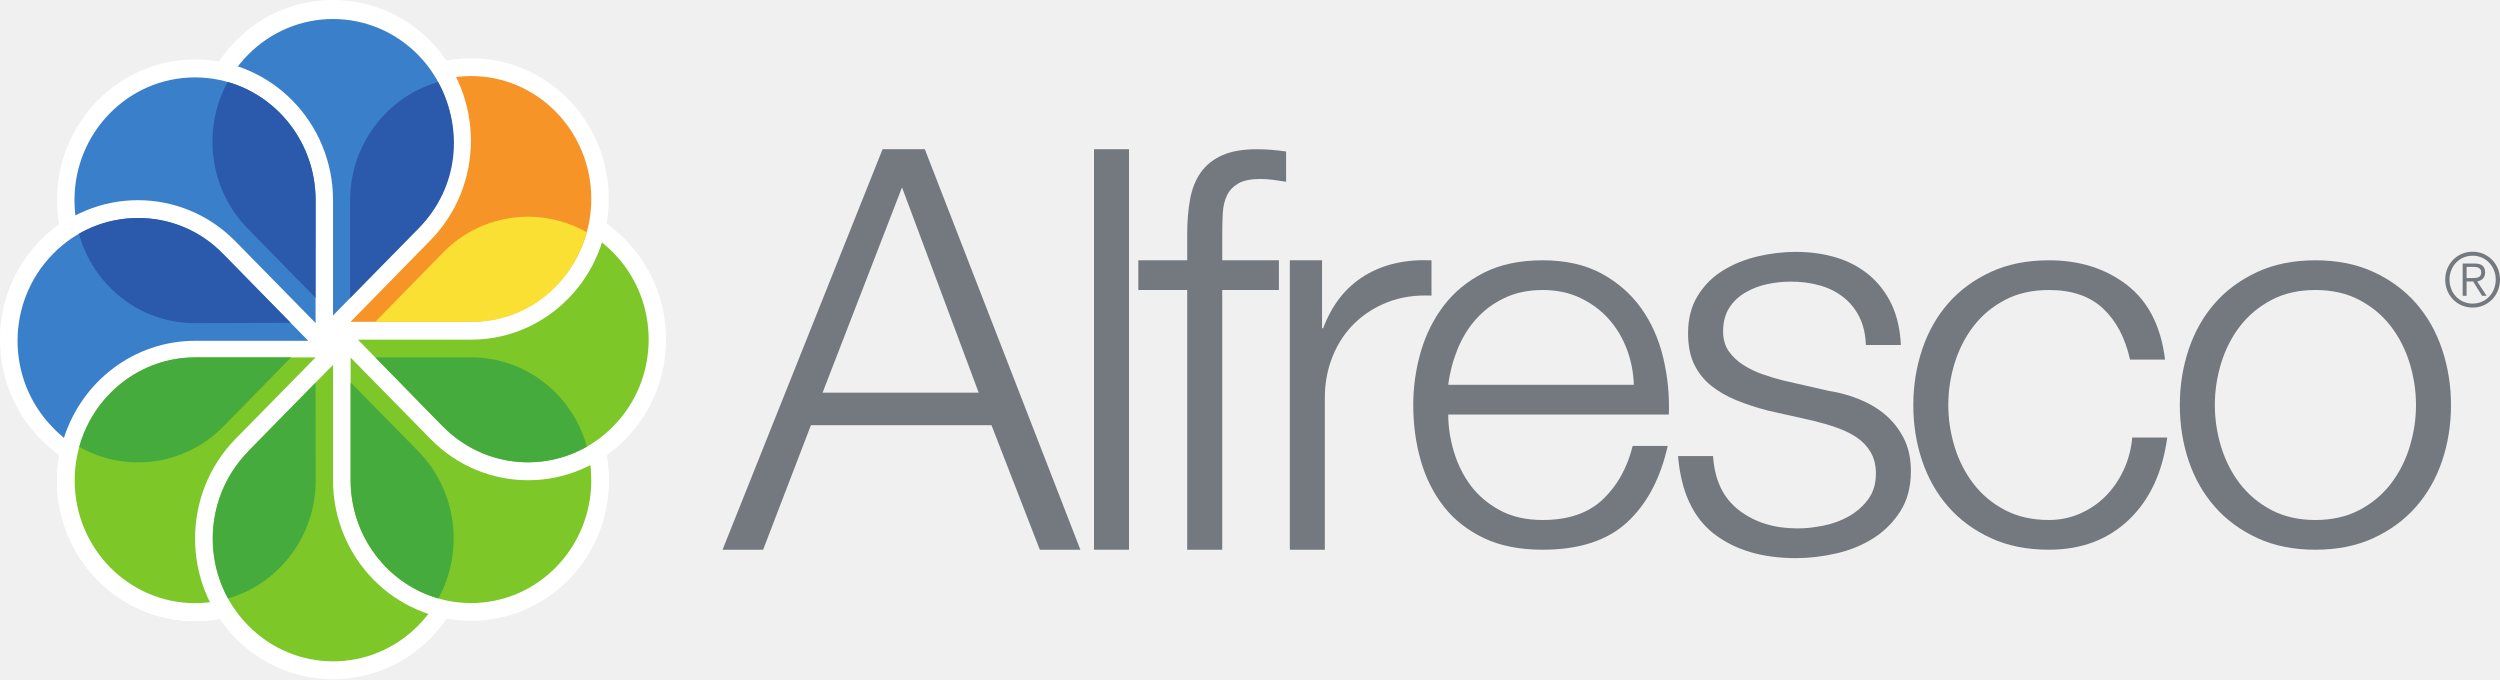
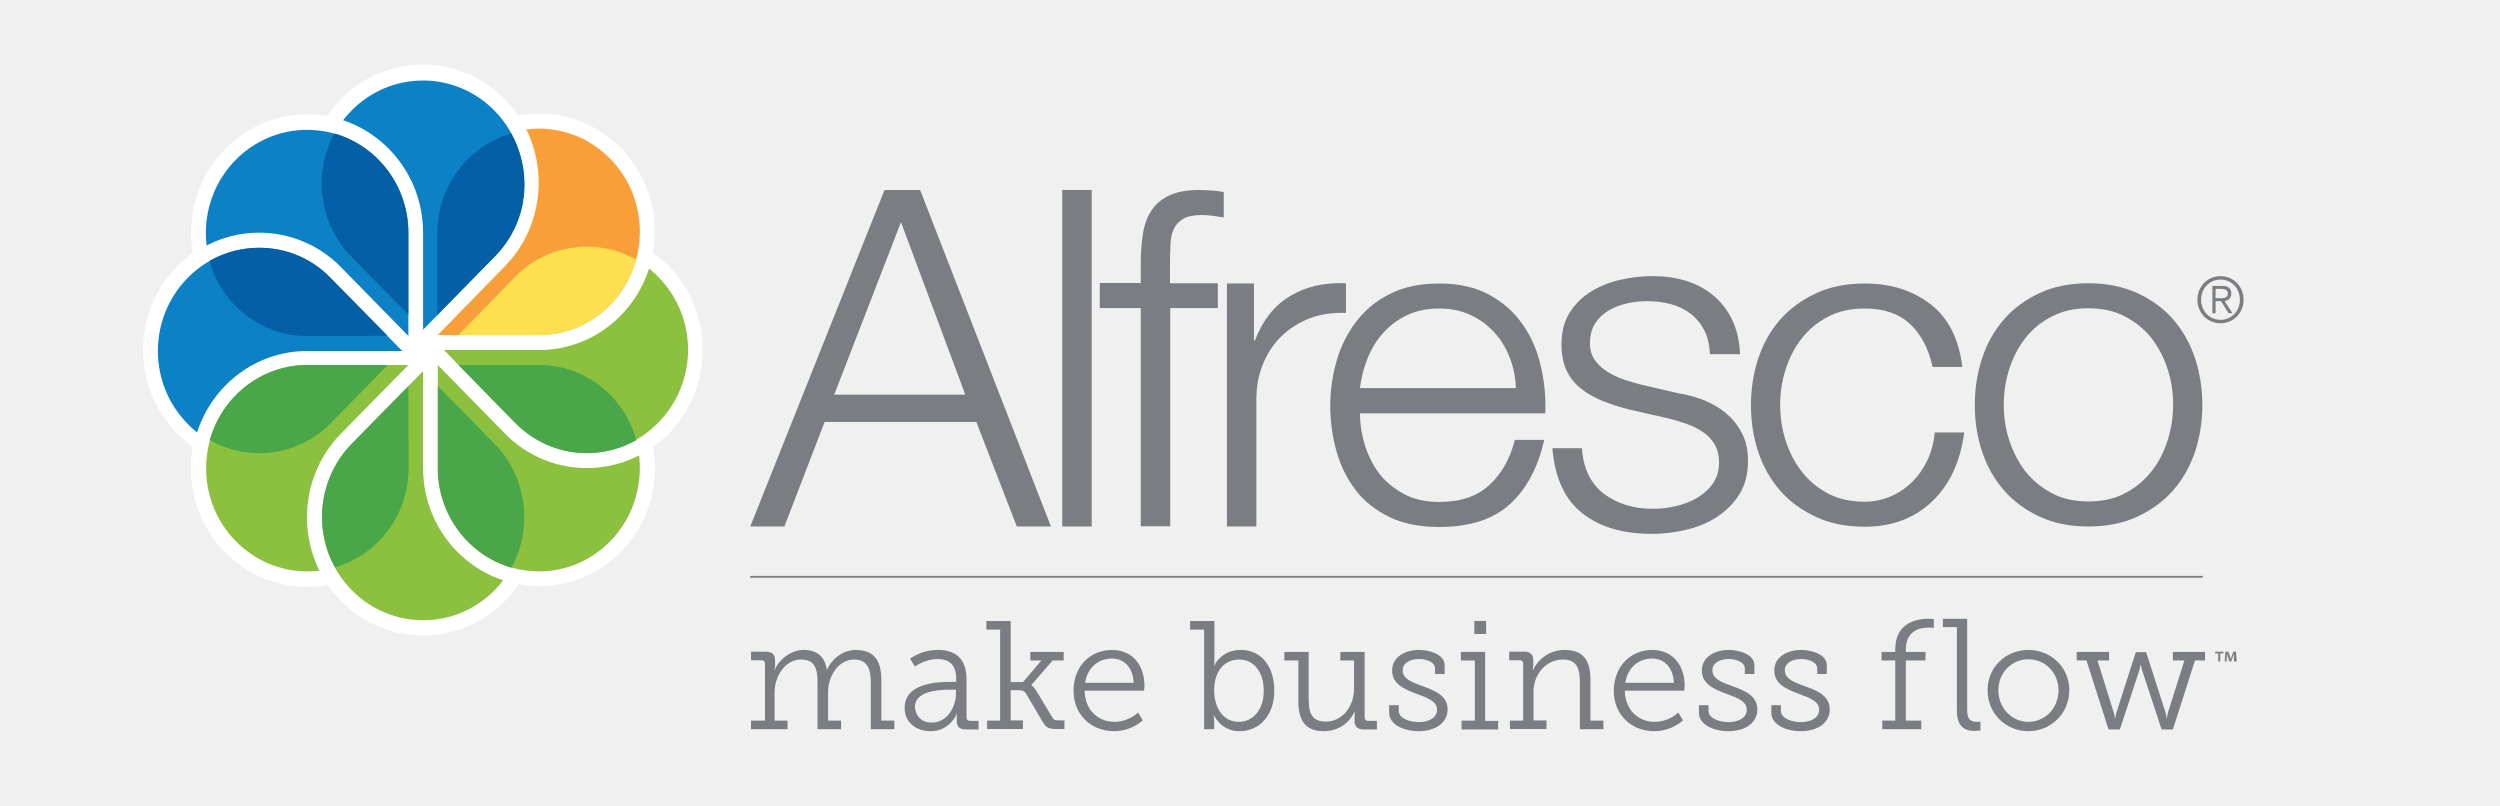
- <svg xmlns="http://www.w3.org/2000/svg" viewBox="0 0 939.173 255.16" height="255.16" width="939.173" xml:space="preserve" id="svg2" version="1.1">
-   <defs id="defs6" />
-   <g transform="matrix(1.333333,0,0,-1.333333,0,255.16)" id="g10">
-     <g transform="scale(0.1)" id="g12">
-       <path id="path14" style="fill:#73797e;fill-opacity:1;fill-rule:nonzero;stroke:none" d="m 2541.45,1385.72 216.06,-578.38 h -439.89 l 223.83,578.38 z M 2035.83,364.871 h 114.28 l 134.65,350.77 h 508.79 l 136.2,-350.77 h 114.27 L 2605.68,1493.25 H 2486.65 L 2035.83,364.871 v 0" />
-       <path id="path16" style="fill:#73797e;fill-opacity:1;fill-rule:nonzero;stroke:none" d="m 3082.37,364.871 h 98.6 V 1493.25 h -98.6 V 364.871" />
-       <path id="path18" style="fill:#73797e;fill-opacity:1;fill-rule:nonzero;stroke:none" d="m 3603.31,1180.31 h -159.62 v 71.11 c 0,22.15 0.48,42.69 1.54,61.62 1.03,19.02 4.94,35.58 11.73,49.83 6.76,14.2 17.46,25.52 32.06,33.98 14.61,8.41 35.49,12.64 62.66,12.64 11.45,0 22.96,-0.81 34.46,-2.37 11.4,-1.58 23.95,-3.42 37.5,-5.54 v 85.31 c -15.65,2.11 -29.69,3.74 -42.2,4.7 -12.57,1.06 -26.12,1.66 -40.74,1.66 -39.67,0 -72.28,-5.84 -97.86,-17.39 -25.58,-11.58 -45.69,-27.92 -60.27,-48.96 -14.62,-21.14 -24.47,-46.42 -29.76,-75.86 -5.18,-29.52 -7.83,-61.67 -7.83,-96.43 v -74.3 h -137.74 v -83.71 h 137.74 V 364.871 h 98.71 V 1096.6 h 159.62 v 83.71" />
-       <path id="path20" style="fill:#73797e;fill-opacity:1;fill-rule:nonzero;stroke:none" d="m 3634.1,364.871 h 98.64 V 792.82 c 0,41.45 7.28,80.41 21.95,116.731 14.58,36.324 35.19,67.406 61.78,93.389 26.7,25.92 58.25,45.94 94.74,59.95 36.51,14.05 77.23,19.93 122.08,17.93 v 99.49 c -73.02,3.17 -135.91,-11.27 -188.64,-43.44 -52.66,-32.2 -91.51,-81.38 -116.61,-147.784 h -3.1 V 1180.31 H 3634.1 V 364.871" />
-       <path id="path22" style="fill:#73797e;fill-opacity:1;fill-rule:nonzero;stroke:none" d="m 4080.45,829.512 c 4.16,33.879 12.73,66.976 25.84,99.32 13.07,32.523 30.46,61.094 52.41,85.708 21.92,24.64 48.53,44.53 79.92,59.45 31.25,15.03 67.23,22.61 107.96,22.61 39.65,0 75.11,-7.58 106.48,-22.61 31.31,-14.92 57.92,-34.81 79.83,-59.45 21.86,-24.614 38.84,-53.04 50.84,-84.849 12.01,-32.019 18.54,-65.39 19.61,-100.179 h -522.89 z m 621.49,-83.813 c 2.1,53.91 -3.12,107.141 -15.69,159.582 -12.44,52.5 -33.06,98.939 -61.81,139.439 -28.7,40.42 -65.96,73.17 -111.94,98.16 -45.89,24.97 -101.21,37.43 -165.92,37.43 -64.71,0 -120.03,-11.71 -165.96,-35.09 -45.92,-23.38 -83.51,-54.24 -112.72,-92.63 -29.16,-38.27 -50.86,-81.852 -64.99,-130.652 -14.03,-48.86 -21.1,-98.598 -21.1,-149.36 0,-54.75 7.07,-106.769 21.1,-156.058 14.13,-49.282 35.83,-92.598 64.99,-129.981 29.21,-37.328 66.8,-66.898 112.72,-88.828 45.93,-21.973 101.25,-32.84 165.96,-32.84 102.26,0 181.3,25.52 237.15,76.609 55.87,51.098 94.23,123.04 115.09,215.758 h -98.62 c -15.66,-62.207 -43.82,-112.5 -84.53,-150.968 -40.71,-38.411 -97.07,-57.661 -169.09,-57.661 -46.94,0 -87.37,9.243 -121.34,27.731 -33.9,18.551 -61.33,42.039 -82.21,70.308 -20.85,28.262 -36.52,60.051 -46.88,95.172 -10.52,35.129 -15.7,69.739 -15.7,103.879 h 621.49 v 0" />
-       <path id="path24" style="fill:#73797e;fill-opacity:1;fill-rule:nonzero;stroke:none" d="m 5355.78,941.676 c -2.09,44.219 -10.97,82.704 -26.6,115.374 -15.67,32.62 -36.79,60.03 -63.34,82.16 -26.66,22.15 -57.48,38.48 -92.43,48.98 -34.99,10.57 -72.85,15.85 -113.51,15.85 -35.46,0 -71.2,-4.22 -107.24,-12.63 -36,-8.46 -68.58,-21.67 -97.76,-39.57 -29.34,-17.87 -53.07,-41.63 -71.3,-71.02 -18.26,-29.56 -27.45,-64.92 -27.45,-105.972 0,-34.789 5.73,-64.008 17.22,-87.746 11.48,-23.661 27.45,-43.704 47.74,-60.012 20.36,-16.36 44.12,-30.031 71.29,-41.121 27.12,-11.028 56.85,-20.77 89.21,-29.199 l 126.84,-28.442 c 21.88,-5.34 43.57,-11.558 64.96,-18.976 21.41,-7.352 40.44,-16.563 57.18,-27.661 16.69,-11.062 29.95,-25 39.89,-41.863 9.92,-16.84 14.91,-36.848 14.91,-60.109 0,-28.41 -7.11,-52.41 -21.12,-71.86 -14.15,-19.558 -32.19,-35.558 -54.03,-48.25 -21.95,-12.558 -45.99,-21.55 -72.05,-26.757 -26.05,-5.364 -50.64,-7.981 -73.62,-7.981 -65.75,0 -120.76,17.117 -165.14,51.379 -44.35,34.262 -68.64,85.102 -72.86,152.5 h -98.64 c 8.39,-100.148 42.09,-173.09 101.04,-218.879 59.01,-45.812 135.96,-68.723 230.93,-68.723 37.6,0 75.66,4.442 114.28,13.372 38.6,8.98 73.34,23.16 104.1,42.71 30.78,19.489 56.07,44.758 75.96,75.918 19.78,31.063 29.73,68.661 29.73,112.911 0,35.902 -6.77,66.961 -20.35,93.339 -13.55,26.274 -31.04,48.372 -52.45,66.301 -21.38,17.891 -45.91,32.41 -73.59,43.492 -27.6,11.02 -55.62,18.731 -83.73,22.899 l -131.53,30.058 c -16.69,4.18 -34.92,9.68 -54.79,16.563 -19.82,6.789 -38.12,15.551 -54.77,26.129 -16.71,10.422 -30.57,23.351 -41.56,38.664 -10.93,15.246 -16.3,33.973 -16.3,56.101 0,26.245 5.63,48.505 17.11,66.375 11.42,17.95 26.64,32.41 45.49,43.49 18.69,11.03 39.33,18.88 61.76,23.69 22.47,4.78 44.65,7.07 66.56,7.07 28.16,0 54.74,-3.33 79.87,-10.28 24.94,-6.79 47.22,-17.56 66.48,-32.38 19.3,-14.68 34.72,-33.41 46.2,-56.11 11.5,-22.601 17.69,-49.206 18.77,-79.784 h 98.64 v 0" />
-       <path id="path26" style="fill:#73797e;fill-opacity:1;fill-rule:nonzero;stroke:none" d="m 6100.06,900.602 c -11.48,93.777 -47.25,163.848 -107.28,210.158 -60.1,46.37 -133.37,69.55 -219.95,69.55 -61.65,0 -116.14,-10.89 -163.64,-32.85 -47.5,-21.89 -87.46,-51.3 -119.8,-88.09 -32.32,-36.9 -56.8,-80.198 -73.52,-129.979 -16.7,-49.77 -25.07,-102.051 -25.07,-156.813 0,-55.75 8.37,-108.238 25.07,-157.566 16.72,-49.293 41.2,-92.332 73.52,-129.203 32.34,-36.879 72.3,-66.168 119.8,-88.098 47.5,-21.973 101.99,-32.84 163.64,-32.84 90.77,0 165.61,27.938 224.59,83.738 59.01,55.832 95.28,133.25 108.83,232.301 h -98.62 c -3.09,-33.73 -11.51,-64.789 -25.06,-93.211 -13.6,-28.469 -30.83,-52.937 -51.59,-73.519 -20.9,-20.539 -44.98,-36.649 -72.07,-48.18 -27.07,-11.629 -55.87,-17.391 -86.08,-17.391 -47.01,0 -88.26,9.34 -123.75,27.911 -35.51,18.652 -64.92,43.218 -88.41,73.679 -23.47,30.422 -41.2,65.09 -53.25,103.781 -11.98,38.829 -18.03,78.372 -18.03,118.598 0,40.301 6.05,79.731 18.03,118.57 12.05,38.692 29.78,73.356 53.25,103.782 23.49,30.46 52.9,55 88.41,73.65 35.49,18.7 76.74,28.02 123.75,28.02 64.65,0 115.57,-17.4 152.58,-52.14 37.15,-34.83 62.37,-82.757 75.97,-143.858 h 98.68 v 0" />
-       <path id="path28" style="fill:#73797e;fill-opacity:1;fill-rule:nonzero;stroke:none" d="m 6523.66,1096.6 c 46.97,0 88.25,-9.32 123.68,-28.02 35.49,-18.65 64.95,-43.19 88.5,-73.65 23.46,-30.426 41.22,-65.09 53.22,-103.782 11.95,-38.839 18.04,-78.269 18.04,-118.57 0,-40.226 -6.09,-79.769 -18.04,-118.598 -12,-38.691 -29.76,-73.359 -53.22,-103.781 -23.55,-30.461 -53.01,-55.027 -88.5,-73.679 -35.43,-18.571 -76.71,-27.911 -123.68,-27.911 -46.96,0 -88.2,9.34 -123.63,27.911 -35.5,18.652 -64.96,43.218 -88.56,73.679 -23.36,30.422 -41.17,65.09 -53.15,103.781 -11.99,38.829 -17.96,78.372 -17.96,118.598 0,40.301 5.97,79.731 17.96,118.57 11.98,38.692 29.79,73.356 53.15,103.782 23.6,30.46 53.06,55 88.56,73.65 35.43,18.7 76.67,28.02 123.63,28.02 z m 0,83.71 c -61.55,0 -116.08,-10.89 -163.61,-32.85 -47.45,-21.89 -87.41,-51.3 -119.69,-88.09 -32.43,-36.9 -56.9,-80.198 -73.62,-129.979 -16.67,-49.77 -25.06,-102.051 -25.06,-156.813 0,-55.75 8.39,-108.238 25.06,-157.566 16.72,-49.293 41.19,-92.332 73.62,-129.203 32.28,-36.879 72.24,-66.168 119.69,-88.098 47.53,-21.973 102.06,-32.84 163.61,-32.84 61.64,0 116.16,10.867 163.63,32.84 47.5,21.93 87.42,51.219 119.81,88.098 32.31,36.871 56.85,79.91 73.53,129.203 16.68,49.328 25.06,101.816 25.06,157.566 0,54.762 -8.38,107.043 -25.06,156.813 -16.68,49.781 -41.22,93.079 -73.53,129.979 -32.39,36.79 -72.31,66.2 -119.81,88.09 -47.47,21.96 -101.99,32.85 -163.63,32.85 v 0" />
-       <path id="path30" style="fill:#73797e;fill-opacity:1;fill-rule:nonzero;stroke:none" d="m 6964.1,1130.2 c 13.54,0 26.78,0.43 26.78,15.91 0,12.68 -10.41,15.65 -21.15,15.65 h -20.07 v -31.56 z m -14.44,-49.89 h -11.06 v 90.96 h 34.18 c 20.14,0 29.09,-8.86 29.09,-25.16 0,-16.14 -10.38,-23.31 -22.38,-25.38 l 26.49,-40.42 h -12.78 l -25.15,40.42 h -18.39 z m -48.14,45.51 c 0,-37.66 27.71,-67.51 65.1,-67.51 37.35,0 65.17,29.85 65.17,67.51 0,37.58 -27.82,67.41 -65.17,67.41 -37.39,0 -65.1,-29.83 -65.1,-67.41 z m 142.23,0 c 0,-44.26 -33.54,-78.69 -77.13,-78.69 -43.6,0 -77.17,34.43 -77.17,78.69 0,44.12 33.57,78.66 77.17,78.66 43.59,0 77.13,-34.54 77.13,-78.66" />
-       <path id="path32" style="fill:#ffffff;fill-opacity:1;fill-rule:nonzero;stroke:none" d="m 938.328,956.355 -264.656,270.165 -9.609,9.84 c -151.688,155.21 -398.887,155.21 -549.848,0.6 -152.199,-154.48 -152.199,-405.722 0,-560.382 150.961,-155.066 397.504,-155.066 549.137,0 l 274.976,279.777" />
-       <path id="path34" style="fill:#ffffff;fill-opacity:1;fill-rule:nonzero;stroke:none" d="M 938.328,956.723 V 575.109 l 0.559,-14.027 c 0,-218.793 -174.27,-397.211 -389.102,-397.211 -214.836,0 -389.086,177.301 -389.086,396.098 0,219.051 174.899,396.754 389.086,396.754 h 388.543" />
-       <path id="path36" style="fill:#ffffff;fill-opacity:1;fill-rule:nonzero;stroke:none" d="M 938.328,956.723 V 575.109 l 0.559,-14.027 c 0,-218.793 -174.27,-397.211 -389.102,-397.211 -214.836,0 -389.086,177.301 -389.086,396.098 0,219.051 174.899,396.754 389.086,396.754 h 388.543" />
-       <path id="path38" style="fill:#ffffff;fill-opacity:1;fill-rule:nonzero;stroke:none" d="M 938.328,956.723 V 575.109 l 0.559,-14.027 c 0,-218.793 -174.27,-397.211 -389.102,-397.211 -214.836,0 -389.086,177.301 -389.086,396.098 0,24.39 2.563,48.019 6.555,70.75 151.601,-107.617 361.297,-92.348 496.098,45.75 l 274.976,279.886 v 0.368" />
-       <path id="path40" style="fill:#7dc729;fill-opacity:1;fill-rule:nonzero;stroke:none" d="m 549.785,906.711 c -187.195,0 -339.371,-155.223 -339.371,-346.742 0,-190.789 152.176,-345.66 339.371,-345.66 187.832,0 339.442,154.871 339.442,345.66 V 906.711 H 549.785" />
-       <path id="path42" style="fill:#ffffff;fill-opacity:1;fill-rule:nonzero;stroke:none" d="m 938.328,956.723 264.452,-269.692 10.88,-9.84 c 151.07,-155 151.77,-406.632 0,-561.179 -152.2,-154.692 -398.062,-154.692 -550.308,0 -151.633,154.547 -151.633,405.898 0,560.84 l 274.976,279.871" />
-       <path id="path44" style="fill:#7dc729;fill-opacity:1;fill-rule:nonzero;stroke:none" d="m 698.828,641.27 c -132.836,-135.149 -132.836,-354.731 0,-489.508 132.219,-135.192 347.242,-135.192 480.072,0 132.27,134.777 132.27,354.359 0,489.508 l -11.05,10.128 -229.522,234.352 -239.5,-244.031 v -0.449" />
-       <path id="path46" style="fill:#ffffff;fill-opacity:1;fill-rule:nonzero;stroke:none" d="m 938.328,956.723 h 374.732 l 13.63,0.664 c 214.9,0 389.14,-177.625 389.14,-396.676 0,-219.18 -173.66,-396.09 -388.49,-396.09 -214.85,0 -389.012,177.219 -389.012,396.09 v 396.012" />
-       <path id="path48" style="fill:#7dc729;fill-opacity:1;fill-rule:nonzero;stroke:none" d="m 987.926,560.711 c 0,-191.262 151.564,-346.141 339.414,-346.141 187,0 338.62,154.879 338.62,346.141 0,191.508 -151.62,346 -338.62,346 H 987.926 v -346" />
-       <path id="path50" style="fill:#ffffff;fill-opacity:1;fill-rule:nonzero;stroke:none" d="m 938.328,956.723 264.452,270.067 10.26,10.17 c 151.69,154.61 398.09,155.24 549.76,0.7 151.7,-155 151.7,-405.851 0,-560.808 -151.67,-154.942 -398.07,-154.942 -549.76,0 L 938.328,956.723" />
-       <path id="path52" style="fill:#7dc729;fill-opacity:1;fill-rule:nonzero;stroke:none" d="m 1248.5,712.68 c 131.67,-135.551 346.56,-135.551 479.43,0 132.95,134.922 132.95,353.9 0,489.17 -132.87,135.13 -347.76,135.13 -479.43,0 l -10.89,-10.56 -229.11,-234.567 238.78,-243.754 1.22,-0.289" />
-       <path id="path54" style="fill:#ffffff;fill-opacity:1;fill-rule:nonzero;stroke:none" d="m 938.328,956.723 v 396.117 c 0,218.62 173.472,396.64 389.012,396.64 214.25,0 387.79,-176.85 387.79,-395.99 0,-219.09 -173.54,-396.767 -387.79,-396.767 H 938.328" />
-       <path id="path56" style="fill:#f79427;fill-opacity:1;fill-rule:nonzero;stroke:none" d="m 1327.34,1007.07 c 187,0 338.62,154.96 338.62,346.37 0,190.69 -151.62,346 -338.62,346 -187.85,0 -340.11,-155.31 -340.11,-346 l 0.696,-14.82 v -331.55 h 339.414" />
-       <path id="path58" style="fill:#ffffff;fill-opacity:1;fill-rule:nonzero;stroke:none" d="m 938.328,956.723 -264.656,270.067 -10.32,9.57 c -151.633,155.21 -151.633,406.6 0,561.18 150.992,154.88 397.528,154.88 549.688,0 151.69,-154.58 151.69,-405.97 0,-560.58 L 938.328,956.723" />
-       <path id="path60" style="fill:#3a7fca;fill-opacity:1;fill-rule:nonzero;stroke:none" d="m 1178.21,1269.22 c 132.2,135.19 132.2,354.6 0,489.6 -132.79,135.07 -347.163,135.07 -479.983,0 -132.922,-135 -132.922,-354.41 0,-489.6 l 9.675,-10.37 230.426,-233.95 239.162,243.73 0.72,0.59" />
-       <path id="path62" style="fill:#ffffff;fill-opacity:1;fill-rule:nonzero;stroke:none" d="M 938.328,953.488 H 563.93 l -14.145,-0.383 c -214.187,0 -389.086,177.695 -389.086,396.665 0,218.79 174.25,396.43 388.43,396.43 214.859,0 389.199,-177.64 389.199,-396.58 V 953.488" />
-       <path id="path64" style="fill:#3a7fca;fill-opacity:1;fill-rule:nonzero;stroke:none" d="m 889.168,1349.62 c 0,191.24 -151.613,346 -340.039,346 -187.082,0 -339.289,-154.76 -339.289,-345.74 0,-191.12 152.207,-346.42 339.289,-346.42 l 14.801,0.39 h 325.238 v 345.77" />
-       <path id="path66" style="fill:#ffffff;fill-opacity:1;fill-rule:nonzero;stroke:none" d="M 938.328,953.488 0,953.105 c 0,101.355 37.398,202.925 114.215,280.625 150.961,154.59 397.504,154.59 549.137,0 L 938.328,953.488" />
-       <path id="path68" style="fill:#3a7fca;fill-opacity:1;fill-rule:nonzero;stroke:none" d="M 628.508,1198.15 868.559,953.488 H 549.785 c -172.265,0 -318.777,-114.5 -369.648,-273.609 -10.383,9.172 -21.379,18.492 -30.969,28.922 -132.938,135.199 -132.938,353.839 0,489.349 131.551,134.99 347.125,134.99 479.34,0" />
-       <path id="path70" style="fill:#2b5aac;fill-opacity:1;fill-rule:nonzero;stroke:none" d="m 629.109,1197.86 189.969,-193.8 -270.187,-0.84 c -155.512,0 -286.645,106.53 -326.426,251.99 128.984,73.73 297.918,56.01 406.043,-57.06 l 0.601,-0.29" />
-       <path id="path72" style="fill:#2b5aac;fill-opacity:1;fill-rule:nonzero;stroke:none" d="m 889.281,1348.93 -0.277,-274.13 -190.703,194.47 c -109.821,112.22 -129.16,281.97 -56.86,413.53 142.571,-40.72 247.84,-174.34 247.84,-333.14 v -0.73" />
-       <path id="path74" style="fill:#2b5aac;fill-opacity:1;fill-rule:nonzero;stroke:none" d="m 986.461,1074.19 v 274.98 c 0,158.46 105.099,292.3 247.849,333.36 72.19,-131.93 58.61,-297.3 -54.7,-411.65 L 986.461,1074.19" />
-       <path id="path76" style="fill:#fae033;fill-opacity:1;fill-rule:nonzero;stroke:none" d="m 1057.33,1006.93 190.53,194.79 c 109.76,112.13 276.42,131.08 405.53,57.47 -40.76,-145.37 -165.1,-249.81 -318.15,-252.36 l -277.91,0.1" />
-       <path id="path78" style="fill:#46ab3d;fill-opacity:1;fill-rule:nonzero;stroke:none" d="m 1057.3,906.91 h 269.66 c 155.52,0 286.53,-105.898 326.58,-251.621 -129.78,-73.98 -296.36,-54.59 -406.6,57.492 L 1057.3,906.91" />
-       <path id="path80" style="fill:#46ab3d;fill-opacity:1;fill-rule:nonzero;stroke:none" d="M 987.895,562.539 V 836.191 L 1178.9,642.039 C 1288.73,529.621 1307.32,359.059 1235.12,227.5 1092.49,268.398 987.895,402.57 987.895,561.23 v 1.309" />
-       <path id="path82" style="fill:#46ab3d;fill-opacity:1;fill-rule:nonzero;stroke:none" d="m 699.277,641.93 189.844,193.609 0.426,-275.078 c 0,-158.57 -104.445,-291.82 -247.067,-332.93 -72.25,131.821 -52.91,301.969 56.797,413.848 v 0.551" />
-       <path id="path84" style="fill:#46ab3d;fill-opacity:1;fill-rule:nonzero;stroke:none" d="M 551.711,906.82 H 820.152 L 629.793,712.398 C 520.203,600.41 352.238,581.09 223.332,654.73 263.867,800.531 395.027,906.82 550.527,906.82 h 1.184" />
+ <svg xmlns="http://www.w3.org/2000/svg" version="1.1" id="Layer_1" x="0px" y="0px" viewBox="20 0 912.8 328.2" style="enable-background:new 0 0 912.8 328.2;" xml:space="preserve" width="180" height="58">
+   <style type="text/css">
+ 	.st0{fill:#7A7E82;}
+ 	.st1{fill:#FFFFFF;}
+ 	.st2{fill:#8CC03F;}
+ 	.st3{fill:#F99F39;}
+ 	.st4{fill:#0D81C5;}
+ 	.st5{fill:#045FA6;}
+ 	.st6{fill:#FDDF4F;}
+ 	.st7{fill:#4AA749;}
+ 	.st8{fill:none;stroke:#7A7E82;stroke-width:0.75;stroke-miterlimit:10;}
+ </style>
+   <g>
+     <g>
+       <g>
+         <path class="st0" d="M273.5,293.6h5.3v-23.2c0-0.9-0.5-1.4-1.4-1.4h-4.3v-3.5h6c2.6,0,3.8,1.1,3.8,3.5v1.8c0,1.3-0.3,2.3-0.3,2.3     h0.1c1.6-4.3,6.7-8.3,11.7-8.3c5.7,0,8.7,2.7,9.6,8h0.1c1.8-4.2,6.3-8,11.7-8c7.6,0,10.4,4.5,10.4,12.2v16.6h5.3v3.5h-9.6v-19     c0-5.1-1.1-9.4-6.8-9.4c-6.4,0-10.6,6.8-10.6,13.3v11.6h5.3v3.5h-9.6v-19c0-4.8-0.6-9.4-6.7-9.4c-6.5,0-10.8,6.8-10.8,13.4v11.5     h5.3v3.5h-14.9V293.6z" />
+         <path class="st0" d="M354.6,277.8h2.1v-1.3c0-5.9-3.2-8-7.6-8c-5.3,0-9.2,3.1-9.2,3.1l-2-3.2c0,0,4.3-3.6,11.4-3.6     c7.7,0,11.6,4.1,11.6,11.9v15.6c0,0.9,0.5,1.4,1.4,1.4h3.5v3.5h-5.1c-2.7,0-3.8-1.2-3.8-3.5v-0.6c0-1.5,0.2-2.4,0.2-2.4h-0.1     c0,0-2.7,7.2-10.8,7.2c-5.1,0-10.5-3-10.5-9.4C335.6,278.2,349.2,277.8,354.6,277.8z M346.7,294.4c6.3,0,9.9-6.3,9.9-11.9V281     h-1.8c-2.6,0-14.9-0.3-14.9,7C340,291.3,342.3,294.4,346.7,294.4z" />
+         <path class="st0" d="M369.3,293.6h5.3v-37.1H369V253h9.9v24.9h5l7.5-8.8h-4.5v-3.5h13.6v3.5H396l-8.7,10v0.1     c0.1,0,0.9,0.4,2.2,2.5l6.3,10.5c0.6,1.1,1.1,1.3,2.9,1.3h2.1v3.5h-3.5c-3.1,0-4-0.6-5.5-3.1l-6.7-11.4c-0.8-1.1-1.6-1.3-3.1-1.3     h-3.1v12.3h5v3.5h-14.6V293.6z" />
+         <path class="st0" d="M420.2,264.8c8.7,0,13.2,6.7,13.2,14.6c0,0.8-0.2,2-0.2,2H409c0.2,8.1,5.7,12.7,12.2,12.7     c5.8,0,9.6-3.8,9.6-3.8l1.9,3.2c0,0-4.5,4.4-11.7,4.4c-9.4,0-16.5-6.8-16.5-16.5C404.6,271,411.6,264.8,420.2,264.8z M429,278.2     c-0.3-6.7-4.3-9.9-8.9-9.9c-5.3,0-9.9,3.5-10.9,9.9H429z" />
+         <path class="st0" d="M457.7,256.5H452V253h9.9v15.6c0,1.5-0.2,2.6-0.2,2.6h0.1c0,0,2.8-6.4,10.8-6.4c8.5,0,13.7,6.8,13.7,16.6     c0,10-6,16.5-14.2,16.5c-7.6,0-10.4-6.5-10.4-6.5h-0.1c0,0,0.2,1.1,0.2,2.6v3.1h-4.1V256.5z M471.8,294.1     c5.6,0,10.2-4.6,10.2-12.7c0-7.7-4.1-12.7-10-12.7c-5.3,0-10.2,3.8-10.2,12.7C461.8,287.8,465.1,294.1,471.8,294.1z" />
+         <path class="st0" d="M496.1,269.1h-5.7v-3.5h9.9v19c0,5,0.8,9.4,6.9,9.4c7.1,0,11.6-6.5,11.6-13.4v-11.5h-5.6v-3.5h9.9v26.7     c0,0.9,0.5,1.4,1.4,1.4h3.6v3.5h-5.3c-2.6,0-3.8-1.1-3.8-3.5v-1.6c0-1.3,0.1-2.3,0.1-2.3H519c-0.8,2.4-4.7,8.1-12.5,8.1     c-7.3,0-10.4-4-10.4-12.2V269.1z" />
+         <path class="st0" d="M533.1,287.3h3.9v2.3c0,3.2,4.6,4.6,8.2,4.6c4,0,7.4-1.8,7.4-5c0-3.6-4-4.9-8.5-6.6     c-4.8-1.8-9.8-3.9-9.8-9.4c0-5.8,5.7-8.4,10.9-8.4c4.3,0,10.5,1.8,10.5,6.2v3.6h-3.9v-2.3c0-2.3-3.1-3.8-6.5-3.8     c-3.5,0-6.7,1.5-6.7,4.6c0,3.5,3.8,4.9,8,6.4c4.9,1.8,10.3,3.8,10.3,9.5c0,5.5-4.9,8.9-11.9,8.9c-5.8,0-11.9-2.6-11.9-7.5V287.3z     " />
+         <path class="st0" d="M562.7,293.6h5.3v-24.5h-5.7v-3.5h9.9v28.1h5.3v3.5h-14.9V293.6z M567.8,253h4.8v5.3h-4.8V253z" />
+         <path class="st0" d="M582.4,293.6h5.3v-23.2c0-0.9-0.5-1.4-1.4-1.4h-4.3v-3.5h6c2.6,0,3.8,1.1,3.8,3.5v1.8c0,1.3-0.2,2.3-0.2,2.3     h0.1c0.9-2.4,5-8.3,12.9-8.3c7.8,0,10.5,4.5,10.5,12.2v16.6h5.3v3.5h-9.6v-19c0-5-0.8-9.4-6.9-9.4c-7,0-12,6.2-12,13.1v11.7h5.3     v3.5h-14.9V293.6z" />
+         <path class="st0" d="M640.3,264.8c8.7,0,13.2,6.7,13.2,14.6c0,0.8-0.2,2-0.2,2h-24.2c0.2,8.1,5.7,12.7,12.2,12.7     c5.8,0,9.6-3.8,9.6-3.8l1.9,3.2c0,0-4.5,4.4-11.7,4.4c-9.4,0-16.5-6.8-16.5-16.5C624.8,271,631.8,264.8,640.3,264.8z      M649.1,278.2c-0.3-6.7-4.3-9.9-8.9-9.9c-5.3,0-9.9,3.5-10.9,9.9H649.1z" />
+         <path class="st0" d="M659.3,287.3h3.9v2.3c0,3.2,4.6,4.6,8.2,4.6c4,0,7.4-1.8,7.4-5c0-3.6-4-4.9-8.5-6.6     c-4.8-1.8-9.8-3.9-9.8-9.4c0-5.8,5.6-8.4,10.9-8.4c4.3,0,10.5,1.8,10.5,6.2v3.6H678v-2.3c0-2.3-3.1-3.8-6.5-3.8     c-3.5,0-6.7,1.5-6.7,4.6c0,3.5,3.8,4.9,8,6.4c4.9,1.8,10.3,3.8,10.3,9.5c0,5.5-4.9,8.9-11.9,8.9c-5.8,0-11.9-2.6-11.9-7.5V287.3z     " />
+         <path class="st0" d="M688.8,287.3h3.9v2.3c0,3.2,4.6,4.6,8.2,4.6c4,0,7.4-1.8,7.4-5c0-3.6-4-4.9-8.5-6.6     c-4.8-1.8-9.8-3.9-9.8-9.4c0-5.8,5.7-8.4,10.9-8.4c4.3,0,10.5,1.8,10.5,6.2v3.6h-3.9v-2.3c0-2.3-3.1-3.8-6.5-3.8     c-3.5,0-6.7,1.5-6.7,4.6c0,3.5,3.8,4.9,8,6.4c4.9,1.8,10.3,3.8,10.3,9.5c0,5.5-4.9,8.9-11.9,8.9c-5.8,0-11.9-2.6-11.9-7.5V287.3z     " />
+         <path class="st0" d="M793.5,264.8c9.2,0,16.7,7,16.7,16.4c0,9.5-7.5,16.7-16.7,16.7c-9.2,0-16.6-7.2-16.6-16.7     C776.9,271.8,784.3,264.8,793.5,264.8z M793.5,294.1c6.8,0,12.3-5.5,12.3-12.9c0-7.2-5.5-12.6-12.3-12.6     c-6.7,0-12.2,5.4-12.2,12.6C781.3,288.5,786.8,294.1,793.5,294.1z" />
+         <path class="st0" d="M813.3,265.6h13.1v3.5h-4.7l6.6,21.2c0.4,1.1,0.5,2.4,0.5,2.4h0.1c0,0,0.2-1.3,0.5-2.4l7.9-24.6h4.2     l7.9,24.6c0.3,1.1,0.5,2.4,0.5,2.4h0.1c0,0,0.1-1.3,0.4-2.4l6.7-21.2h-4.7v-3.5h13.1v3.5h-4.1l-9,28.1h-4.6l-7.8-23.7     c-0.4-1.1-0.6-2.5-0.6-2.5h-0.2c0,0-0.2,1.4-0.6,2.5l-7.8,23.7h-4.6l-9-28.1h-4V265.6z" />
+         <path class="st0" d="M752.7,255.7c0.9,0,1.7,0,2.3,0.1v-3.6c-0.7,0-1.5-0.1-2.3-0.1c-6.1,0-13.4,2.6-13.4,12.4v1.1h-5.6v3.5h5.6     v24.5H734v3.5h15.9v-3.5h-6.3v-24.5h8v-3.5h-8v-1.1C743.7,257.6,748.4,255.7,752.7,255.7z" />
+         <path class="st0" d="M772.4,294.1c-3.3,0-3.8-2.2-3.8-4.8v-31h0v-2.3h0v-0.5h0v-3.4h-9.9v3.4h5.7v2.8v1.4v29.9     c0,6.2,3,8.2,7.2,8.2c1.2,0,2.4-0.2,2.4-0.2V294C773.9,294,773.2,294.1,772.4,294.1z" />
+       </g>
+       <g>
+         <path class="st0" d="M873,265.5v0.7h-1.3v3.3h-0.8v-3.3h-1.3v-0.7H873z M877.3,269.5l-0.1-2.3c0-0.3,0-0.7,0-1.1h0     c-0.1,0.4-0.2,0.8-0.3,1.2l-0.7,2.2h-0.8l-0.7-2.3c-0.1-0.3-0.2-0.8-0.3-1.1h0c0,0.4,0,0.7,0,1.1l-0.1,2.3h-0.8l0.3-4h1.2l0.7,2     c0.1,0.3,0.2,0.6,0.3,1h0c0.1-0.4,0.2-0.7,0.3-1l0.7-2h1.1l0.3,4H877.3z" />
+       </g>
+     </g>
+     <g>
+       <g>
+         <path class="st0" d="M272.8,214.5h13.9l16.4-42.6h61.8l16.5,42.6h13.9L342,77.4h-14.5L272.8,214.5L272.8,214.5z M334.2,90.5     l26.2,70.3H307L334.2,90.5L334.2,90.5z" />
+         <polygon class="st0" points="399.9,214.5 411.9,214.5 411.9,77.4 399.9,77.4 399.9,214.5    " />
+         <path class="st0" d="M463.2,115.4h-19.4v-8.6c0-2.7,0.1-5.2,0.2-7.5c0.1-2.3,0.6-4.3,1.4-6.1c0.8-1.7,2.1-3.1,3.9-4.1     c1.8-1,4.3-1.5,7.6-1.5c1.4,0,2.8,0.1,4.2,0.3c1.4,0.2,2.9,0.4,4.6,0.7V78.2c-1.9-0.3-3.6-0.5-5.1-0.6c-1.5-0.1-3.2-0.2-4.9-0.2     c-4.8,0-8.8,0.7-11.9,2.1c-3.1,1.4-5.6,3.4-7.3,5.9c-1.8,2.6-3,5.6-3.6,9.2c-0.6,3.6-1,7.5-1,11.7v9h-16.7v10.2h16.7v88.9h12     v-88.9h19.4V115.4L463.2,115.4z" />
+         <path class="st0" d="M467,214.5h12v-52c0-5,0.9-9.8,2.7-14.2c1.8-4.4,4.3-8.2,7.5-11.3c3.2-3.1,7.1-5.6,11.5-7.3     c4.4-1.7,9.4-2.4,14.8-2.2v-12.1c-8.9-0.4-16.5,1.4-22.9,5.3c-6.4,3.9-11.1,9.9-14.2,18H478v-23.2h-11V214.5L467,214.5z" />
+         <path class="st0" d="M596.7,168.2c0.3-6.5-0.4-13-1.9-19.4c-1.5-6.4-4-12-7.5-16.9c-3.5-4.9-8-8.9-13.6-11.9     c-5.6-3-12.3-4.5-20.2-4.5c-7.9,0-14.6,1.4-20.2,4.3c-5.6,2.8-10.1,6.6-13.7,11.3c-3.5,4.7-6.2,9.9-7.9,15.9     c-1.7,5.9-2.6,12-2.6,18.1c0,6.7,0.9,13,2.6,19c1.7,6,4.4,11.2,7.9,15.8c3.5,4.5,8.1,8.1,13.7,10.8c5.6,2.7,12.3,4,20.2,4     c12.4,0,22-3.1,28.8-9.3c6.8-6.2,11.4-14.9,14-26.2h-12c-1.9,7.6-5.3,13.7-10.3,18.3c-4.9,4.7-11.8,7-20.5,7     c-5.7,0-10.6-1.1-14.7-3.4c-4.1-2.3-7.5-5.1-10-8.5c-2.5-3.4-4.4-7.3-5.7-11.6c-1.3-4.3-1.9-8.5-1.9-12.6H596.7L596.7,168.2z      M521.2,158.1c0.5-4.1,1.5-8.1,3.1-12.1c1.6-4,3.7-7.4,6.4-10.4c2.7-3,5.9-5.4,9.7-7.2c3.8-1.8,8.2-2.7,13.1-2.7     c4.8,0,9.1,0.9,12.9,2.7c3.8,1.8,7,4.2,9.7,7.2c2.7,3,4.7,6.4,6.2,10.3c1.5,3.9,2.3,7.9,2.4,12.2H521.2L521.2,158.1z" />
+         <path class="st0" d="M676.1,144.4c-0.3-5.4-1.3-10-3.2-14c-1.9-4-4.5-7.3-7.7-10c-3.2-2.7-7-4.7-11.2-6     c-4.2-1.3-8.8-1.9-13.8-1.9c-4.3,0-8.7,0.5-13,1.5c-4.4,1-8.3,2.6-11.9,4.8c-3.6,2.2-6.4,5.1-8.7,8.6c-2.2,3.6-3.3,7.9-3.3,12.9     c0,4.2,0.7,7.8,2.1,10.7c1.4,2.9,3.3,5.3,5.8,7.3c2.5,2,5.4,3.6,8.7,5c3.3,1.3,6.9,2.5,10.8,3.5l15.4,3.5     c2.7,0.6,5.3,1.4,7.9,2.3c2.6,0.9,4.9,2,6.9,3.4c2,1.3,3.6,3,4.8,5.1c1.2,2,1.8,4.5,1.8,7.3c0,3.5-0.9,6.4-2.6,8.7     c-1.7,2.4-3.9,4.3-6.6,5.9c-2.7,1.5-5.6,2.6-8.8,3.3c-3.2,0.7-6.2,1-8.9,1c-8,0-14.7-2.1-20.1-6.2c-5.4-4.2-8.3-10.3-8.9-18.5     h-12c1,12.2,5.1,21,12.3,26.6c7.2,5.6,16.5,8.3,28.1,8.3c4.6,0,9.2-0.5,13.9-1.6c4.7-1.1,8.9-2.8,12.6-5.2     c3.7-2.4,6.8-5.4,9.2-9.2c2.4-3.8,3.6-8.3,3.6-13.7c0-4.4-0.8-8.1-2.5-11.3c-1.6-3.2-3.8-5.9-6.4-8.1c-2.6-2.2-5.6-3.9-8.9-5.3     c-3.4-1.3-6.8-2.3-10.2-2.8l-16-3.7c-2-0.5-4.2-1.2-6.7-2c-2.4-0.8-4.6-1.9-6.7-3.2c-2-1.3-3.7-2.8-5-4.7c-1.3-1.9-2-4.1-2-6.8     c0-3.2,0.7-5.9,2.1-8.1c1.4-2.2,3.2-3.9,5.5-5.3c2.3-1.3,4.8-2.3,7.5-2.9c2.7-0.6,5.4-0.9,8.1-0.9c3.4,0,6.7,0.4,9.7,1.2     c3,0.8,5.7,2.1,8.1,3.9c2.3,1.8,4.2,4.1,5.6,6.8c1.4,2.7,2.1,6,2.3,9.7H676.1L676.1,144.4z" />
+         <path class="st0" d="M766.6,149.4c-1.4-11.4-5.7-19.9-13-25.5c-7.3-5.6-16.2-8.4-26.7-8.4c-7.5,0-14.1,1.3-19.9,4     c-5.8,2.7-10.6,6.2-14.6,10.7c-3.9,4.5-6.9,9.7-8.9,15.8c-2,6-3,12.4-3,19.1c0,6.8,1,13.1,3,19.1c2,6,5,11.2,8.9,15.7     c3.9,4.5,8.8,8,14.6,10.7c5.8,2.7,12.4,4,19.9,4c11,0,20.1-3.4,27.3-10.2c7.2-6.8,11.6-16.2,13.2-28.2h-12     c-0.4,4.1-1.4,7.9-3,11.3c-1.7,3.5-3.7,6.4-6.3,8.9c-2.5,2.5-5.5,4.5-8.8,5.9c-3.3,1.4-6.8,2.1-10.5,2.1c-5.7,0-10.7-1.1-15-3.4     c-4.3-2.3-7.9-5.3-10.7-9c-2.9-3.7-5-7.9-6.5-12.6c-1.5-4.7-2.2-9.5-2.2-14.4c0-4.9,0.7-9.7,2.2-14.4c1.5-4.7,3.6-8.9,6.5-12.6     c2.9-3.7,6.4-6.7,10.7-8.9c4.3-2.3,9.3-3.4,15-3.4c7.9,0,14,2.1,18.5,6.3c4.5,4.2,7.6,10.1,9.2,17.5H766.6L766.6,149.4z" />
+         <path class="st0" d="M818,115.4c-7.5,0-14.1,1.3-19.9,4c-5.8,2.7-10.6,6.2-14.5,10.7c-3.9,4.5-6.9,9.7-8.9,15.8     c-2,6-3,12.4-3,19.1c0,6.8,1,13.1,3,19.1c2,6,5,11.2,8.9,15.7c3.9,4.5,8.8,8,14.5,10.7c5.8,2.7,12.4,4,19.9,4     c7.5,0,14.1-1.3,19.9-4c5.8-2.7,10.6-6.2,14.6-10.7c3.9-4.5,6.9-9.7,8.9-15.7c2-6,3-12.4,3-19.1c0-6.7-1-13-3-19.1     c-2-6-5-11.3-8.9-15.8c-3.9-4.5-8.8-8-14.6-10.7C832.1,116.8,825.5,115.4,818,115.4L818,115.4z M818,125.6c5.7,0,10.7,1.1,15,3.4     c4.3,2.3,7.9,5.2,10.8,8.9c2.8,3.7,5,7.9,6.5,12.6c1.5,4.7,2.2,9.5,2.2,14.4c0,4.9-0.7,9.7-2.2,14.4c-1.5,4.7-3.6,8.9-6.5,12.6     c-2.9,3.7-6.4,6.7-10.8,9c-4.3,2.3-9.3,3.4-15,3.4c-5.7,0-10.7-1.1-15-3.4c-4.3-2.3-7.9-5.3-10.8-9c-2.8-3.7-5-7.9-6.5-12.6     c-1.5-4.7-2.2-9.5-2.2-14.4c0-4.9,0.7-9.7,2.2-14.4c1.5-4.7,3.6-8.9,6.5-12.6c2.9-3.7,6.4-6.7,10.8-8.9     C807.3,126.7,812.3,125.6,818,125.6L818,125.6z" />
+         <g>
+           <path class="st0" d="M881.2,122.1c0,5.4-4.1,9.6-9.4,9.6c-5.3,0-9.4-4.2-9.4-9.6c0-5.4,4.1-9.6,9.4-9.6      C877.1,112.5,881.2,116.7,881.2,122.1z M863.9,122.1c0,4.6,3.4,8.2,7.9,8.2c4.5,0,7.9-3.6,7.9-8.2c0-4.6-3.4-8.2-7.9-8.2      C867.3,113.9,863.9,117.5,863.9,122.1z M869.8,127.6h-1.3v-11.1h4.2c2.4,0,3.5,1.1,3.5,3.1c0,2-1.3,2.8-2.7,3.1l3.2,4.9h-1.6      l-3.1-4.9h-2.2V127.6z M871.5,121.5c1.6,0,3.3-0.1,3.3-1.9c0-1.5-1.3-1.9-2.6-1.9h-2.4v3.8H871.5z" />
+         </g>
+         <g>
+           <g>
+             <path class="st1" d="M139.5,142.6l-32.2-32.8l-1.2-1.2c-18.4-18.9-48.5-18.9-66.8-0.1c-18.5,18.8-18.5,49.3,0,68.1       c18.3,18.8,48.3,18.8,66.7,0L139.5,142.6z" />
+           </g>
+           <path class="st1" d="M139.5,142.6V189l0.1,1.7c0,26.6-21.2,48.3-47.3,48.3c-26.1,0-47.3-21.5-47.3-48.1      c0-26.6,21.2-48.2,47.3-48.2H139.5z" />
+           <path class="st1" d="M139.5,142.6V189l0.1,1.7c0,26.6-21.2,48.3-47.3,48.3c-26.1,0-47.3-21.5-47.3-48.1      c0-26.6,21.2-48.2,47.3-48.2H139.5z" />
+           <path class="st1" d="M139.5,142.6V189l0.1,1.7c0,26.6-21.2,48.3-47.3,48.3c-26.1,0-47.3-21.5-47.3-48.1c0-3,0.3-5.8,0.8-8.6      c18.4,13.1,43.9,11.2,60.3-5.6L139.5,142.6L139.5,142.6z" />
+           <path class="st2" d="M92.3,148.7c-22.7,0-41.2,18.9-41.2,42.1c0,23.2,18.5,42,41.2,42c22.8,0,41.2-18.8,41.2-42V189v-40.3H92.3      L92.3,148.7z" />
+           <path class="st1" d="M139.5,142.6l32.1,32.8l1.3,1.2c18.4,18.8,18.4,49.4,0,68.2c-18.5,18.8-48.4,18.8-66.9,0      c-18.4-18.8-18.4-49.3,0-68.1L139.5,142.6z" />
+           <path class="st2" d="M110.4,180.9c-16.1,16.4-16.1,43.1,0,59.5c16.1,16.4,42.2,16.4,58.3,0c16.1-16.4,16.1-43.1,0-59.5l-1.3-1.2      l-27.9-28.5L110.4,180.9L110.4,180.9z" />
+           <path class="st1" d="M139.5,142.6H185l1.7-0.1c26.1,0,47.3,21.6,47.3,48.2c0,26.6-21.1,48.1-47.2,48.1      c-26.1,0-47.3-21.5-47.3-48.1V142.6z" />
+           <path class="st2" d="M145.5,190.7c0,23.2,18.4,42.1,41.2,42.1c22.7,0,41.1-18.8,41.1-42.1c0-23.3-18.4-42-41.1-42H185h-39.5      v41.9V190.7z" />
+           <path class="st1" d="M139.5,142.6l32.1-32.8l1.2-1.2c18.4-18.8,48.4-18.9,66.8-0.1c18.4,18.8,18.4,49.3,0,68.1      c-18.4,18.8-48.4,18.8-66.8,0L139.5,142.6z" />
+           <path class="st2" d="M177.1,172.2c16,16.5,42.1,16.5,58.2,0c16.2-16.4,16.2-43,0-59.4c-16.1-16.4-42.2-16.4-58.2,0l-1.3,1.3      L148,142.6l29,29.6L177.1,172.2z" />
+           <path class="st1" d="M139.5,142.6V96.2v-1.7c0-26.6,21.1-48.2,47.3-48.2c26,0,47.1,21.5,47.1,48.1c0,26.6-21.1,48.2-47.1,48.2      H139.5z" />
+           <g>
+             <path class="st3" d="M186.7,136.5c22.7,0,41.1-18.8,41.1-42.1c0-23.2-18.4-42-41.1-42c-22.8,0-41.3,18.9-41.3,42l0.1,1.8v40.3       h41H186.7z" />
+             <path class="st1" d="M139.5,142.6l-32.2-32.8l-1.3-1.2c-18.4-18.9-18.4-49.4,0-68.2c18.3-18.8,48.3-18.8,66.8,0       c18.4,18.8,18.4,49.3,0,68.1L139.5,142.6z" />
+           </g>
+           <path class="st4" d="M168.6,104.6c16.1-16.4,16.1-43.1,0-59.5c-16.1-16.4-42.2-16.4-58.3,0c-16.1,16.4-16.1,43.1,0,59.5l1.2,1.3      l28,28.4L168.6,104.6L168.6,104.6z" />
+           <path class="st1" d="M139.5,143H94l-1.7,0c-26,0-47.3-21.6-47.3-48.2c0-26.6,21.2-48.2,47.2-48.2c26.1,0,47.3,21.6,47.3,48.2      V143z" />
+           <path class="st4" d="M133.5,94.9c0-23.2-18.4-42-41.3-42c-22.7,0-41.2,18.8-41.2,42c0,23.2,18.5,42.1,41.2,42.1l1.8,0h39.5V94.9      L133.5,94.9z" />
+           <path class="st1" d="M139.5,143l-114,0c0-12.3,4.5-24.7,13.9-34.1c18.3-18.8,48.3-18.8,66.7,0L139.5,143z" />
+           <path class="st4" d="M101.8,113.3L131,143H92.3c-20.9,0-38.7,13.9-44.9,33.2c-1.3-1.1-2.6-2.2-3.8-3.5      c-16.2-16.4-16.2-43,0-59.5C59.6,96.9,85.8,96.9,101.8,113.3" />
+           <path class="st5" d="M101.9,113.3l23.1,23.5l-32.8,0.1c-18.9,0-34.8-12.9-39.7-30.6C68.2,97.4,88.7,99.5,101.9,113.3      L101.9,113.3z" />
+           <path class="st5" d="M133.5,94.9l0,33.3l-23.2-23.6C97,91,94.6,70.4,103.4,54.4C120.7,59.3,133.5,75.6,133.5,94.9L133.5,94.9z" />
+           <path class="st5" d="M145.3,128.3V94.9c0-19.3,12.8-35.5,30.1-40.5c8.8,16,7.1,36.1-6.6,50L145.3,128.3z" />
+           <path class="st6" d="M153.9,136.5l23.1-23.7c13.3-13.6,33.6-15.9,49.3-7c-5,17.7-20.1,30.3-38.7,30.7L153.9,136.5z" />
+           <path class="st7" d="M153.9,148.7h32.8c18.9,0,34.8,12.9,39.7,30.6c-15.8,9-36,6.6-49.4-7L153.9,148.7z" />
+           <path class="st7" d="M145.5,190.5v-33.2l23.2,23.6c13.3,13.7,15.6,34.4,6.8,50.4c-17.3-5-30-21.3-30-40.5V190.5z" />
+           <path class="st7" d="M110.4,180.8l23.1-23.5l0.1,33.4c0,19.3-12.7,35.5-30,40.4C94.7,215.2,97.1,194.5,110.4,180.8L110.4,180.8z      " />
+           <path class="st7" d="M92.5,148.7h32.6L102,172.3c-13.3,13.6-33.7,16-49.4,7c4.9-17.7,20.9-30.6,39.8-30.6H92.5z" />
+         </g>
+       </g>
+       <line class="st8" x1="864.6" y1="235" x2="272.8" y2="235" />
    </g>
  </g>
</svg>
